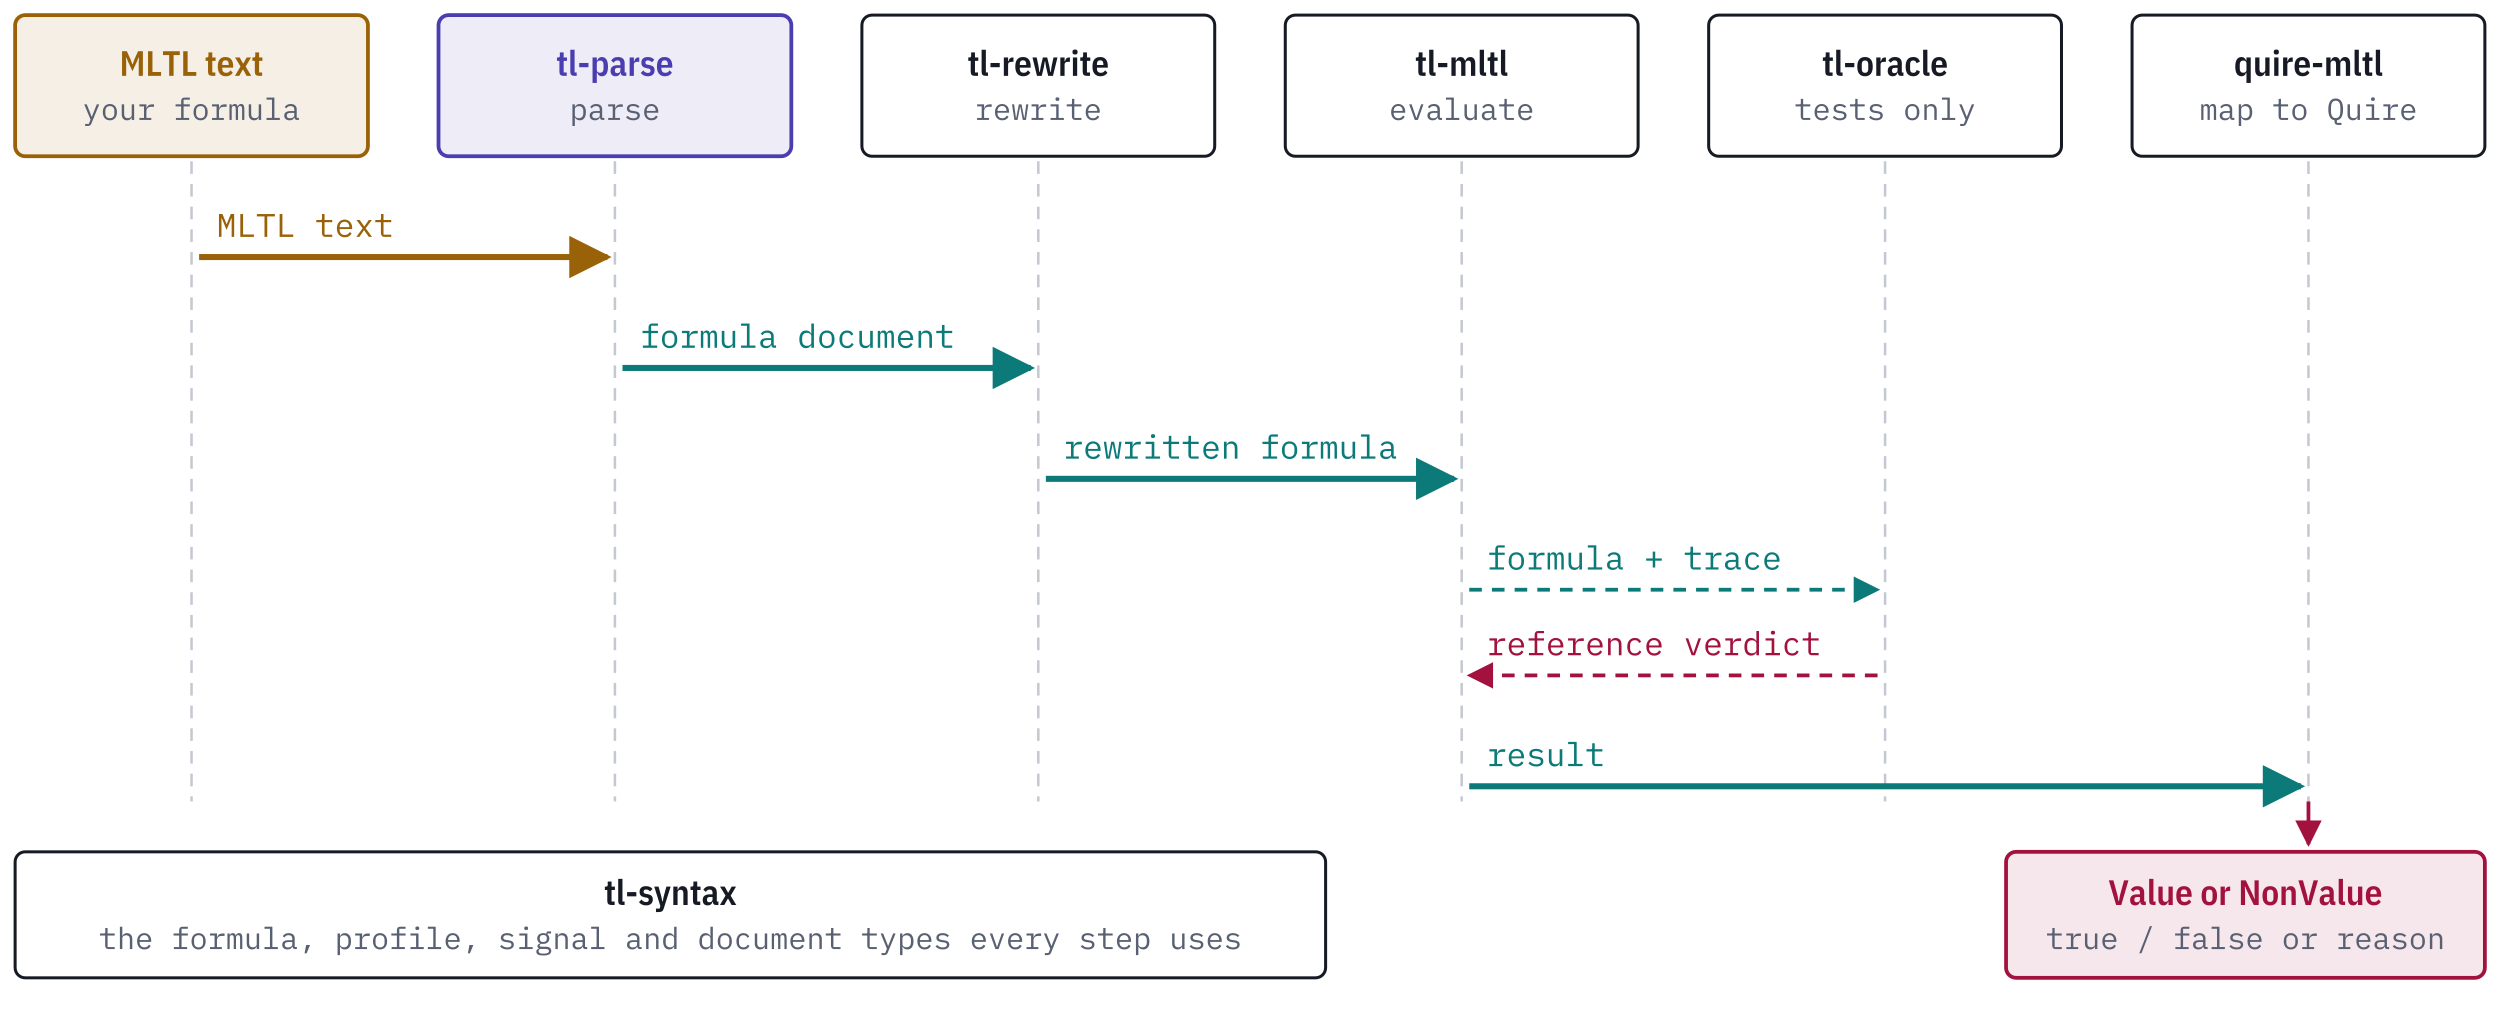
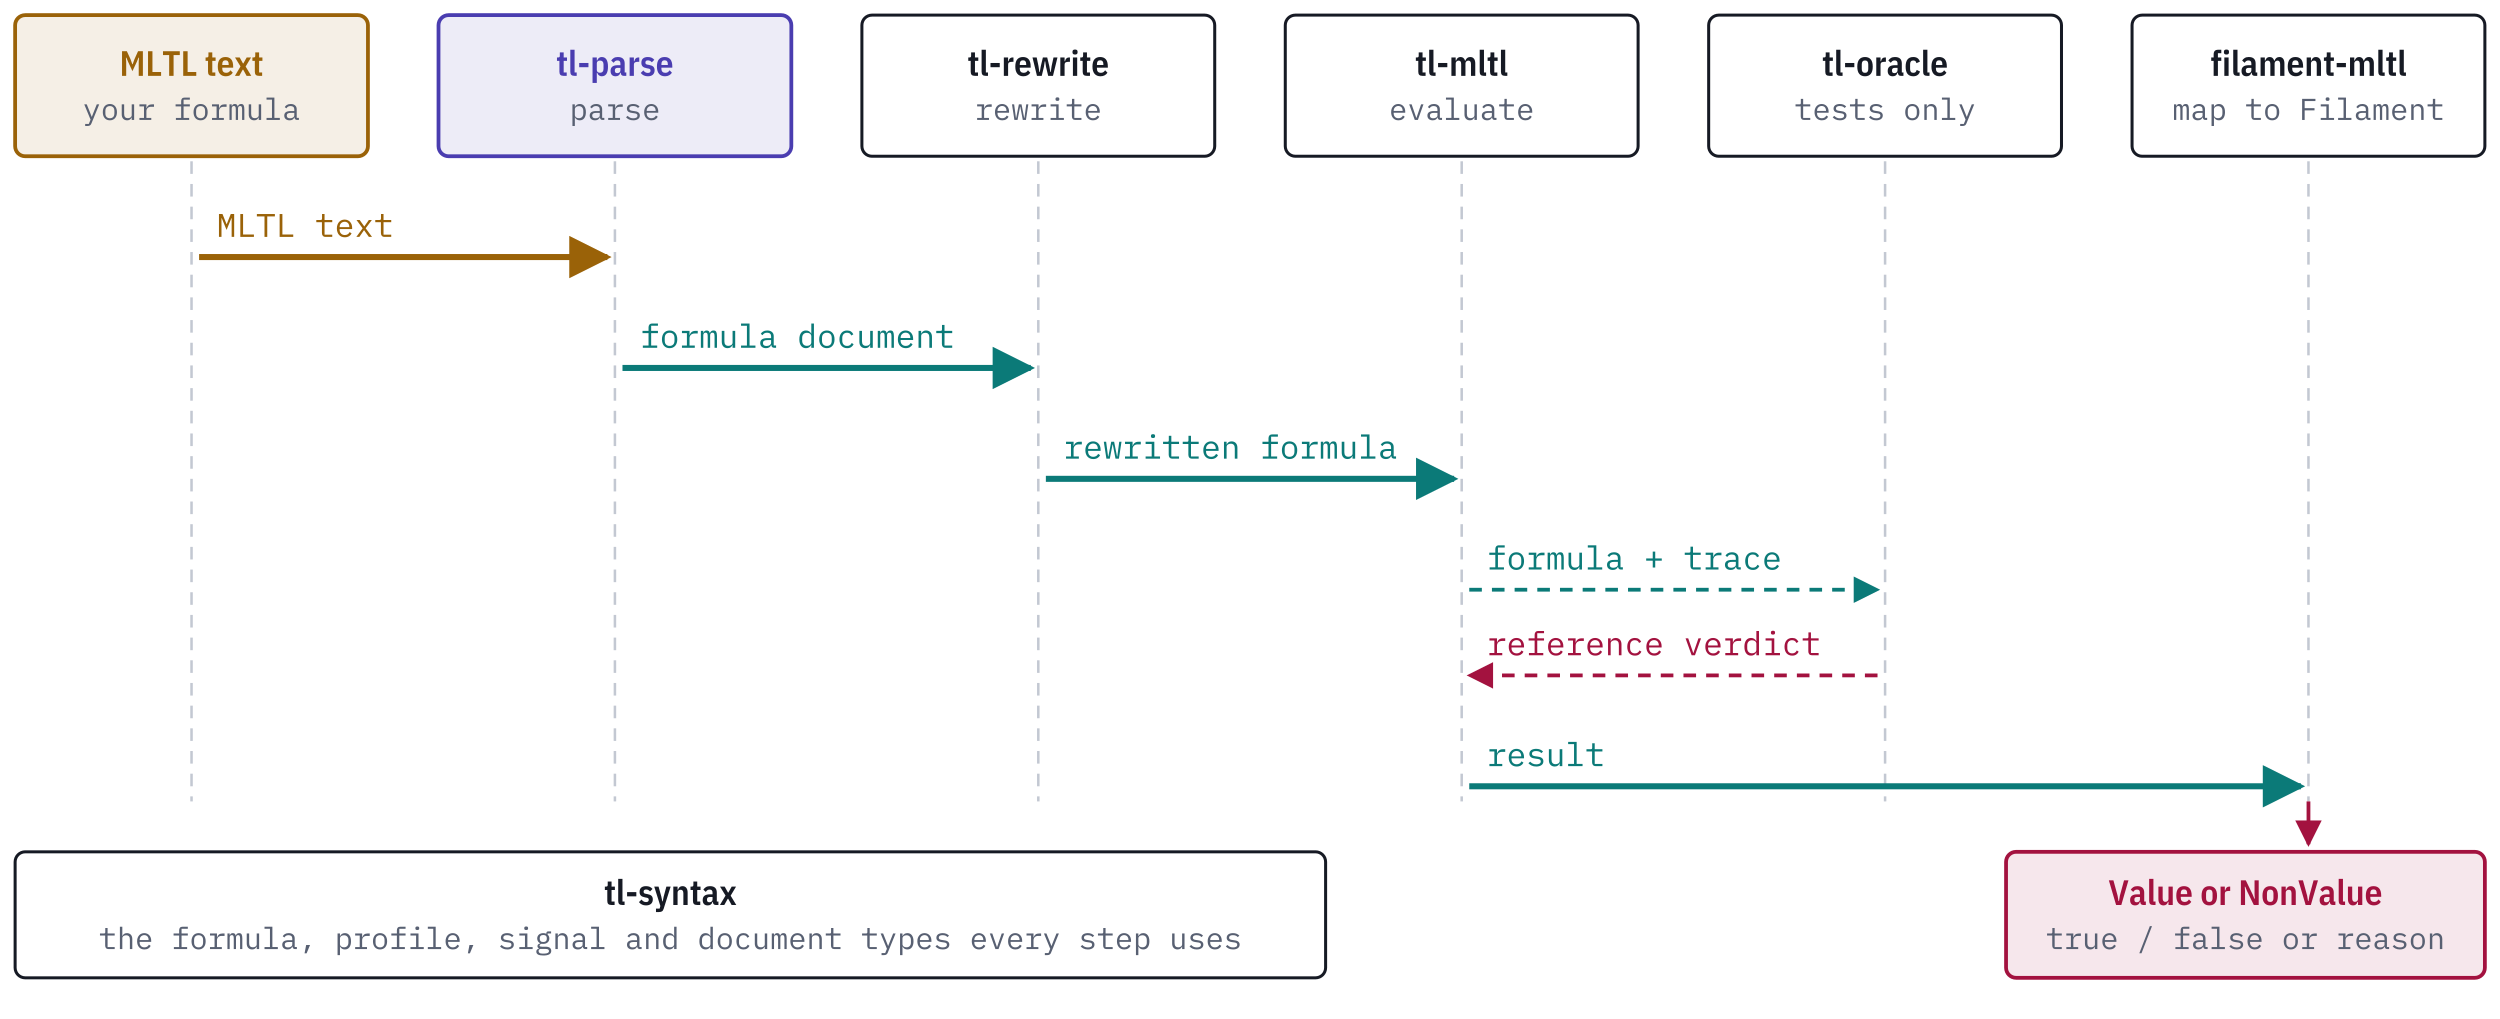
- <svg xmlns="http://www.w3.org/2000/svg" width="992" height="404" viewBox="-6 -6 992 404" role="img" aria-label="A formula moves from text to a Quire outcome. tl-parse turns MLTL text into a formula document, tl-rewrite returns a rewritten document, and tl-mltl evaluates it against a trace. In tests, tl-oracle evaluates the same formula and trace independently and the verdicts are compared. quire-mltl maps the result to a Boolean Value or a typed NonValue reason. All documents use the vocabulary of tl-syntax.">
+ <svg xmlns="http://www.w3.org/2000/svg" width="992" height="404" viewBox="-6 -6 992 404" role="img" aria-label="A formula moves from text to a Filament outcome. tl-parse turns MLTL text into a formula document, tl-rewrite returns a rewritten document, and tl-mltl evaluates it against a trace. In tests, tl-oracle evaluates the same formula and trace independently and the verdicts are compared. filament-mltl maps the result to a Boolean Value or a typed NonValue reason. All documents use the vocabulary of tl-syntax.">
  <defs>
+     <path id="mono_F" d="M90 0V698H530V625H174V390H500V317H174V0Z" />
    <path id="mono_L" d="M120 0V698H204V73H535V0Z" />
    <path id="mono_M" d="M455 350V571H447L300 212L153 571H145V350V0H68V698H176L299 390H305L428 698H532V0H455Z" />
-     <path id="mono_Q" d="M491 -164H374Q315 -164 288 -131Q260 -98 260 -46V-9Q207 -2 168 26Q130 53 105 98Q80 144 68 208Q56 271 56 349Q56 434 70 502Q84 569 114 615Q144 661 190 686Q236 710 300 710Q364 710 410 686Q456 661 486 615Q516 569 530 502Q544 434 544 349Q544 192 495 98Q446 5 340 -9V-96H491ZM300 61Q342 61 371 78Q400 94 419 124Q438 154 446 196Q455 239 455 292V406Q455 458 446 501Q438 544 419 574Q400 604 371 620Q342 637 300 637Q258 637 229 620Q200 604 181 574Q162 544 154 501Q145 458 145 406V292Q145 239 154 196Q162 154 181 124Q200 94 229 78Q258 61 300 61Z" />
    <path id="mono_T" d="M342 625V0H258V625H25V698H575V625Z" />
    <path id="mono_a" d="M495 0Q448 0 428 24Q408 48 403 84H398Q381 39 344 14Q306 -12 243 -12Q162 -12 114 30Q66 72 66 145Q66 217 118 256Q171 295 288 295H398V346Q398 403 366 432Q334 460 275 460Q223 460 190 440Q157 419 137 384L83 424Q93 444 110 463Q127 482 152 496Q177 511 209 520Q241 528 280 528Q371 528 424 482Q478 436 478 354V70H550V0ZM257 55Q288 55 314 62Q339 70 358 82Q377 95 388 112Q398 130 398 150V235H288Q216 235 183 215Q150 195 150 157V136Q150 96 178 76Q207 55 257 55Z" />
    <path id="mono_c" d="M318 -12Q262 -12 218 8Q175 27 145 62Q115 97 100 147Q84 197 84 258Q84 319 100 369Q116 419 146 454Q176 490 219 509Q262 528 317 528Q392 528 439 495Q486 462 508 409L444 375Q430 415 398 437Q365 459 317 459Q282 459 254 448Q227 436 208 415Q189 394 180 365Q170 336 170 302V214Q170 180 180 151Q189 122 208 101Q227 80 255 68Q283 57 319 57Q371 57 405 81Q439 105 459 147L516 108Q493 56 444 22Q396 -12 318 -12Z" />
    <path id="mono_comma" d="M257 136H386L271 -141H204Z" />
    <path id="mono_d" d="M425 84H421Q371 -12 262 -12Q167 -12 114 59Q60 130 60 258Q60 386 114 457Q167 528 262 528Q371 528 421 432H425V740H505V0H425ZM293 59Q320 59 344 66Q368 73 386 86Q404 100 414 120Q425 139 425 165V351Q425 377 414 396Q404 416 386 430Q368 443 344 450Q320 457 293 457Q223 457 184 414Q146 372 146 302V214Q146 144 184 102Q223 59 293 59Z" />
    <path id="mono_e" d="M309 -12Q253 -12 208 7Q164 26 132 62Q101 97 84 146Q67 196 67 257Q67 319 84 369Q102 419 133 454Q164 490 208 509Q251 528 304 528Q356 528 398 509Q441 490 471 456Q501 423 517 377Q533 331 533 276V238H151V214Q151 180 162 151Q173 122 194 101Q214 80 244 68Q273 57 309 57Q361 57 399 81Q437 105 457 147L516 107Q493 55 440 22Q386 -12 309 -12ZM304 462Q271 462 243 450Q215 438 194 417Q174 396 162 368Q151 339 151 305V298H447V309Q447 343 436 371Q426 399 408 420Q389 440 362 451Q336 462 304 462Z" />
    <path id="mono_f" d="M83 68H257V448H73V516H257V622Q257 674 284 707Q312 740 371 740H544V672H337V516H544V448H337V68H521V0H83Z" />
    <path id="mono_g" d="M561 -59Q561 -137 496 -174Q431 -212 301 -212Q176 -212 122 -179Q67 -146 67 -84Q67 -42 89 -19Q111 4 151 15V27Q129 38 117 55Q105 72 105 98Q105 138 132 158Q158 178 198 188V192Q150 213 124 254Q97 295 97 350Q97 389 111 422Q125 455 152 478Q178 502 215 515Q252 528 297 528Q355 528 399 507V516Q399 546 413 566Q427 586 461 586H556V516H440V481Q468 457 483 424Q498 391 498 350Q498 311 484 278Q469 245 443 222Q417 198 380 185Q342 172 297 172Q284 172 272 173Q260 174 248 176Q236 174 223 170Q210 165 199 158Q188 150 181 140Q174 130 174 117Q174 94 197 86Q220 79 257 79H371Q471 79 516 42Q561 4 561 -59ZM486 -63Q486 -32 461 -14Q436 5 374 5H195Q143 -16 143 -65Q143 -99 170 -124Q197 -148 260 -148H338Q408 -148 447 -126Q486 -105 486 -63ZM297 234Q357 234 386 262Q414 290 414 336V365Q414 411 386 438Q357 466 297 466Q237 466 209 438Q181 411 181 365V336Q181 290 209 262Q237 234 297 234Z" />
    <path id="mono_h" d="M98 740H178V432H182Q190 451 202 468Q214 486 232 499Q249 512 273 520Q297 528 329 528Q410 528 459 476Q508 425 508 331V0H428V317Q428 388 397 422Q366 457 306 457Q282 457 259 451Q236 445 218 433Q200 421 189 402Q178 383 178 358V0H98Z" />
    <path id="mono_i" d="M332 630Q297 630 283 644Q269 659 269 681V697Q269 719 283 734Q297 748 332 748Q367 748 381 734Q395 719 395 697V681Q395 659 381 644Q367 630 332 630ZM106 68H292V448H106V516H372V68H546V0H106Z" />
    <path id="mono_l" d="M80 68H260V672H80V740H340V68H520V0H80Z" />
    <path id="mono_m" d="M54 0V516H128V456H132Q144 486 166 507Q188 528 231 528Q276 528 298 506Q320 483 325 447H328Q342 482 368 505Q394 528 440 528Q503 528 524 484Q546 440 546 358V0H472V345Q472 411 458 436Q445 462 409 462Q377 462 357 442Q337 421 337 379V0H263V345Q263 411 250 436Q236 462 201 462Q169 462 148 442Q128 421 128 379V0Z" />
    <path id="mono_n" d="M98 0V516H178V432H182Q190 451 202 468Q214 486 232 499Q249 512 273 520Q297 528 329 528Q410 528 459 476Q508 425 508 331V0H428V317Q428 388 397 422Q366 457 306 457Q282 457 259 451Q236 445 218 433Q200 421 189 402Q178 383 178 358V0Z" />
    <path id="mono_o" d="M300 -12Q246 -12 202 7Q159 26 128 62Q98 97 82 146Q66 196 66 258Q66 319 82 369Q98 419 128 454Q159 490 202 509Q246 528 300 528Q354 528 398 509Q441 490 472 454Q502 419 518 369Q534 319 534 258Q534 196 518 146Q502 97 472 62Q441 26 398 7Q354 -12 300 -12ZM300 57Q367 57 408 97Q449 137 449 221V295Q449 379 408 419Q367 459 300 459Q233 459 192 419Q151 379 151 295V221Q151 137 192 97Q233 57 300 57Z" />
    <path id="mono_p" d="M95 516H175V432H179Q229 528 338 528Q433 528 486 457Q540 386 540 258Q540 130 486 59Q433 -12 338 -12Q229 -12 179 84H175V-200H95ZM307 59Q377 59 416 102Q454 144 454 214V302Q454 372 416 414Q377 457 307 457Q280 457 256 450Q232 443 214 430Q196 416 186 396Q175 377 175 351V165Q175 139 186 120Q196 100 214 86Q232 73 256 66Q280 59 307 59Z" />
    <path id="mono_plus" d="M262 62V271H62V339H262V548H338V339H538V271H338V62Z" />
    <path id="mono_r" d="M77 68H228V448H77V516H308V386H313Q329 447 374 482Q418 516 487 516H559V436H462Q393 436 350 396Q308 356 308 291V68H469V0H77Z" />
    <path id="mono_s" d="M306 -12Q225 -12 166 16Q108 43 67 89L121 136Q158 97 202 76Q246 55 308 55Q368 55 406 76Q445 98 445 144Q445 164 438 178Q430 191 417 199Q404 207 388 212Q372 216 354 219L273 231Q246 235 214 242Q183 249 157 264Q131 280 114 306Q96 332 96 374Q96 413 112 442Q127 470 155 490Q183 509 221 518Q259 528 304 528Q374 528 426 506Q477 484 514 445L462 396Q453 407 440 418Q426 430 406 440Q387 449 361 455Q335 461 301 461Q240 461 208 440Q175 419 175 379Q175 359 182 346Q190 332 203 324Q216 316 232 312Q249 307 266 304L347 292Q375 288 406 281Q437 274 463 258Q489 243 506 217Q524 191 524 149Q524 72 464 30Q405 -12 306 -12Z" />
    <path id="mono_slash" d="M90 -138 438 760H510L162 -138Z" />
    <path id="mono_t" d="M325 0Q266 0 238 33Q211 66 211 118V448H39V516H167Q193 516 204 526Q214 537 214 563V698H291V516H526V448H291V68H526V0Z" />
    <path id="mono_u" d="M422 84H418Q410 65 398 48Q386 30 368 17Q351 4 327 -4Q303 -12 271 -12Q190 -12 141 40Q92 91 92 185V516H172V199Q172 128 203 94Q234 59 294 59Q318 59 341 65Q364 71 382 83Q400 95 411 114Q422 132 422 158V516H502V0H422Z" />
    <path id="mono_v" d="M249 0 64 516H145L219 300L299 67H303L383 300L457 516H536L351 0Z" />
    <path id="mono_w" d="M30 516H101L160 70H169L257 516H345L433 70H442L501 516H570L491 0H387L305 432H297L213 0H109Z" />
    <path id="mono_x" d="M61 0 253 262 66 516H162L240 407L302 321H306L366 407L443 516H535L346 263L540 0H444L357 121L298 203H294L237 121L153 0Z" />
    <path id="mono_y" d="M467 516H547L291 -113Q282 -135 271 -152Q260 -168 245 -178Q230 -189 209 -194Q188 -200 159 -200H83V-132H203L261 10L53 516H135L222 300L299 104H303L380 300Z" />
    <path id="title_L" d="M73 0V698H198V109H443V0Z" />
    <path id="title_M" d="M546 398 554 516H540L494 402L368 133L243 402L197 515H183L191 398V0H73V698H210L314 471L365 328H374L425 471L527 698H664V0H546Z" />
    <path id="title_N" d="M246 397 197 518H183L191 393V0H73V698H212L405 301L454 180H468L460 305V698H578V0H439Z" />
    <path id="title_T" d="M324 589V0H199V589H24V698H500V589Z" />
    <path id="title_V" d="M219 0 14 698H143L261 266L287 112H301L327 266L444 698H569L367 0Z" />
    <path id="title_a" d="M406 0Q325 0 321 89H309Q299 41 264 14Q229 -12 177 -12Q105 -12 69 28Q33 68 33 140Q33 222 84 262Q135 302 231 302H312V347Q312 393 292 415Q273 437 228 437Q191 437 166 420Q141 402 122 370L51 434Q80 479 124 506Q169 534 238 534Q433 534 433 350V97H479V0ZM223 77Q260 77 286 98Q312 120 312 158V227H239Q155 227 155 162V140Q155 107 173 92Q191 77 223 77Z" />
    <path id="title_c" d="M251 -12Q145 -12 90 54Q34 120 34 261Q34 402 90 468Q145 534 251 534Q328 534 374 499Q419 464 439 403L340 359Q332 397 312 416Q291 436 251 436Q161 436 161 328V194Q161 86 251 86Q293 86 315 106Q337 126 348 168L442 123Q396 -12 251 -12Z" />
    <path id="title_e" d="M263 -12Q212 -12 170 4Q127 21 97 54Q67 88 50 140Q34 191 34 261Q34 402 90 468Q147 534 252 534Q357 534 414 468Q470 402 470 261V232H161V198Q161 146 190 116Q219 86 270 86Q313 86 342 104Q372 123 393 158L459 89Q430 43 381 16Q332 -12 263 -12ZM252 441Q161 441 161 333V307H343V333Q343 441 252 441Z" />
+     <path id="title_f" d="M91 425H22V522H91V603Q91 674 122 707Q154 740 220 740H308V643H212V522H308V425H212V0H91Z" />
    <path id="title_hyphen" d="M50 245V365H312V245Z" />
    <path id="title_i" d="M126 604Q88 604 71 620Q54 637 54 665V685Q54 713 71 730Q88 746 126 746Q164 746 181 730Q198 713 198 685V665Q198 637 181 620Q164 604 126 604ZM66 522H187V0H66Z" />
    <path id="title_l" d="M184 0Q121 0 94 28Q66 56 66 116V740H187V97H247V0Z" />
    <path id="title_m" d="M66 0V522H187V435H201Q232 534 324 534Q422 534 451 431H463Q480 484 516 509Q551 534 602 534Q668 534 705 486Q742 439 742 351V0H621V330Q621 432 548 432Q513 432 488 410Q464 389 464 350V0H343V330Q343 384 325 408Q307 432 271 432Q236 432 212 410Q187 389 187 350V0Z" />
    <path id="title_n" d="M66 0V522H187V435H201Q232 534 326 534Q396 534 434 486Q472 439 472 351V0H351V330Q351 432 275 432Q238 432 212 410Q187 389 187 350V0Z" />
    <path id="title_o" d="M253 -12Q149 -12 92 54Q34 120 34 261Q34 402 92 468Q149 534 253 534Q357 534 414 468Q472 402 472 261Q472 120 414 54Q357 -12 253 -12ZM253 86Q345 86 345 194V328Q345 436 253 436Q161 436 161 328V194Q161 86 253 86Z" />
    <path id="title_p" d="M66 522H187V436H201Q212 480 246 507Q279 534 324 534Q416 534 460 464Q504 395 504 261Q504 127 460 58Q416 -12 324 -12Q279 -12 246 15Q212 42 201 86H187V-200H66ZM278 88Q325 88 351 117Q377 146 377 199V323Q377 376 351 405Q325 434 278 434Q237 434 212 414Q187 393 187 356V166Q187 129 212 108Q237 88 278 88Z" />
-     <path id="title_q" d="M357 86H343Q332 42 298 15Q265 -12 220 -12Q128 -12 84 58Q40 127 40 261Q40 395 84 464Q128 534 220 534Q265 534 298 507Q332 480 343 436H357V522H478V-200H357ZM266 88Q307 88 332 108Q357 129 357 166V356Q357 393 332 414Q307 434 266 434Q219 434 193 405Q167 376 167 323V199Q167 146 193 117Q219 88 266 88Z" />
    <path id="title_r" d="M66 0V522H187V415H201Q210 467 238 494Q267 522 313 522H339V398H299Q242 398 214 380Q187 362 187 317V0Z" />
    <path id="title_s" d="M224 -12Q159 -12 110 12Q61 35 24 82L98 154Q123 119 154 101Q185 83 226 83Q302 83 302 147Q302 172 290 186Q277 201 247 206L198 215Q116 230 79 266Q42 302 42 371Q42 453 90 494Q138 534 226 534Q287 534 332 514Q376 494 409 455L338 384Q318 409 290 424Q261 439 226 439Q156 439 156 376Q156 350 170 336Q184 323 214 318L264 309Q346 294 382 258Q417 223 417 159Q417 78 367 33Q317 -12 224 -12Z" />
    <path id="title_t" d="M210 0Q147 0 119 28Q91 56 91 117V425H22V522H58Q84 522 94 534Q103 546 103 572V664H212V522H306V425H212V97H298V0Z" />
    <path id="title_u" d="M346 88H332Q302 -12 205 -12Q135 -12 98 36Q60 83 60 172V522H181V192Q181 89 257 89Q294 89 320 111Q346 133 346 172V522H467V0H346Z" />
    <path id="title_w" d="M16 522H135L186 278L211 110H223L253 278L311 522H433L492 278L522 110H534L559 278L612 522H724L597 0H461L400 254L377 409H364L340 254L279 0H143Z" />
    <path id="title_x" d="M15 0 173 267 17 522H149L242 354H255L348 522H472L318 264L478 0H345L249 176H236L138 0Z" />
    <path id="title_y" d="M353 522H474L275 -109Q258 -162 227 -181Q196 -200 140 -200H58V-103H161L182 -29L8 522H131L209 240L237 103H249L277 241Z" />
    <marker id="ah-code" viewBox="0 0 10 10" refX="9" refY="5" markerWidth="7" markerHeight="7" orient="auto-start-reverse">
      <path d="M0,0 L10,5 L0,10 z" fill="#9a6208" />
    </marker>
    <marker id="ah-evidence" viewBox="0 0 10 10" refX="9" refY="5" markerWidth="7" markerHeight="7" orient="auto-start-reverse">
      <path d="M0,0 L10,5 L0,10 z" fill="#a3123f" />
    </marker>
    <marker id="ah-model" viewBox="0 0 10 10" refX="9" refY="5" markerWidth="7" markerHeight="7" orient="auto-start-reverse">
      <path d="M0,0 L10,5 L0,10 z" fill="#0b7a78" />
    </marker>
  </defs>
  <rect x="0" y="0" width="140" height="56" rx="4" stroke="#9a6208" stroke-width="1.5" fill="#9a6208" fill-opacity="0.1" />
  <g fill="#9a6208" transform="translate(41.4,24.1) scale(0.014,-0.014)">
    <use href="#title_M" x="0" />
    <use href="#title_L" x="737" />
    <use href="#title_T" x="1210" />
    <use href="#title_L" x="1734" />
    <use href="#title_t" x="2419" />
    <use href="#title_e" x="2753" />
    <use href="#title_x" x="3258" />
    <use href="#title_t" x="3746" />
  </g>
  <g fill="#586072" transform="translate(26.8,41.6) scale(0.012,-0.012)">
    <use href="#mono_y" x="0" />
    <use href="#mono_o" x="600" />
    <use href="#mono_u" x="1200" />
    <use href="#mono_r" x="1800" />
    <use href="#mono_f" x="3000" />
    <use href="#mono_o" x="3600" />
    <use href="#mono_r" x="4200" />
    <use href="#mono_m" x="4800" />
    <use href="#mono_u" x="5400" />
    <use href="#mono_l" x="6000" />
    <use href="#mono_a" x="6600" />
  </g>
  <path d="M70,58 L70,312" fill="none" stroke="#c3c8d2" stroke-width="1.0" stroke-dasharray="5 4" />
  <rect x="168" y="0" width="140" height="56" rx="4" stroke="#4a3db0" stroke-width="1.5" fill="#4a3db0" fill-opacity="0.1" />
  <g fill="#4a3db0" transform="translate(214.7,24.1) scale(0.014,-0.014)">
    <use href="#title_t" x="0" />
    <use href="#title_l" x="334" />
    <use href="#title_hyphen" x="602" />
    <use href="#title_p" x="964" />
    <use href="#title_a" x="1508" />
    <use href="#title_r" x="2015" />
    <use href="#title_s" x="2372" />
    <use href="#title_e" x="2821" />
  </g>
  <g fill="#586072" transform="translate(220,41.6) scale(0.012,-0.012)">
    <use href="#mono_p" x="0" />
    <use href="#mono_a" x="600" />
    <use href="#mono_r" x="1200" />
    <use href="#mono_s" x="1800" />
    <use href="#mono_e" x="2400" />
  </g>
  <path d="M238,58 L238,312" fill="none" stroke="#c3c8d2" stroke-width="1.0" stroke-dasharray="5 4" />
  <rect x="336" y="0" width="140" height="56" rx="4" stroke="#161a24" stroke-width="1.2" fill="none" />
  <g fill="#161a24" transform="translate(377.9,24.1) scale(0.014,-0.014)">
    <use href="#title_t" x="0" />
    <use href="#title_l" x="334" />
    <use href="#title_hyphen" x="602" />
    <use href="#title_r" x="964" />
    <use href="#title_e" x="1321" />
    <use href="#title_w" x="1826" />
    <use href="#title_r" x="2565" />
    <use href="#title_i" x="2922" />
    <use href="#title_t" x="3174" />
    <use href="#title_e" x="3508" />
  </g>
  <g fill="#586072" transform="translate(380.8,41.6) scale(0.012,-0.012)">
    <use href="#mono_r" x="0" />
    <use href="#mono_e" x="600" />
    <use href="#mono_w" x="1200" />
    <use href="#mono_r" x="1800" />
    <use href="#mono_i" x="2400" />
    <use href="#mono_t" x="3000" />
    <use href="#mono_e" x="3600" />
  </g>
  <path d="M406,58 L406,312" fill="none" stroke="#c3c8d2" stroke-width="1.0" stroke-dasharray="5 4" />
  <rect x="504" y="0" width="140" height="56" rx="4" stroke="#161a24" stroke-width="1.2" fill="none" />
  <g fill="#161a24" transform="translate(555.5,24.1) scale(0.014,-0.014)">
    <use href="#title_t" x="0" />
    <use href="#title_l" x="334" />
    <use href="#title_hyphen" x="602" />
    <use href="#title_m" x="964" />
    <use href="#title_l" x="1766" />
    <use href="#title_t" x="2034" />
    <use href="#title_l" x="2368" />
  </g>
  <g fill="#586072" transform="translate(545.2,41.6) scale(0.012,-0.012)">
    <use href="#mono_e" x="0" />
    <use href="#mono_v" x="600" />
    <use href="#mono_a" x="1200" />
    <use href="#mono_l" x="1800" />
    <use href="#mono_u" x="2400" />
    <use href="#mono_a" x="3000" />
    <use href="#mono_t" x="3600" />
    <use href="#mono_e" x="4200" />
  </g>
  <path d="M574,58 L574,312" fill="none" stroke="#c3c8d2" stroke-width="1.0" stroke-dasharray="5 4" />
  <rect x="672" y="0" width="140" height="56" rx="4" stroke="#161a24" stroke-width="1.2" fill="none" />
  <g fill="#161a24" transform="translate(717,24.1) scale(0.014,-0.014)">
    <use href="#title_t" x="0" />
    <use href="#title_l" x="334" />
    <use href="#title_hyphen" x="602" />
    <use href="#title_o" x="964" />
    <use href="#title_r" x="1470" />
    <use href="#title_a" x="1827" />
    <use href="#title_c" x="2334" />
    <use href="#title_l" x="2798" />
    <use href="#title_e" x="3066" />
  </g>
  <g fill="#586072" transform="translate(706,41.6) scale(0.012,-0.012)">
    <use href="#mono_t" x="0" />
    <use href="#mono_e" x="600" />
    <use href="#mono_s" x="1200" />
    <use href="#mono_t" x="1800" />
    <use href="#mono_s" x="2400" />
    <use href="#mono_o" x="3600" />
    <use href="#mono_n" x="4200" />
    <use href="#mono_l" x="4800" />
    <use href="#mono_y" x="5400" />
  </g>
  <path d="M742,58 L742,312" fill="none" stroke="#c3c8d2" stroke-width="1.0" stroke-dasharray="5 4" />
  <rect x="840" y="0" width="140" height="56" rx="4" stroke="#161a24" stroke-width="1.2" fill="none" />
-   <g fill="#161a24" transform="translate(880.4,24.1) scale(0.014,-0.014)">
-     <use href="#title_q" x="0" />
-     <use href="#title_u" x="544" />
-     <use href="#title_i" x="1077" />
-     <use href="#title_r" x="1329" />
-     <use href="#title_e" x="1686" />
-     <use href="#title_hyphen" x="2191" />
-     <use href="#title_m" x="2553" />
-     <use href="#title_l" x="3355" />
-     <use href="#title_t" x="3623" />
-     <use href="#title_l" x="3957" />
-   </g>
-   <g fill="#586072" transform="translate(866.8,41.6) scale(0.012,-0.012)">
+   <g fill="#161a24" transform="translate(871.1,24.1) scale(0.014,-0.014)">
+     <use href="#title_f" x="0" />
+     <use href="#title_i" x="328" />
+     <use href="#title_l" x="580" />
+     <use href="#title_a" x="848" />
+     <use href="#title_m" x="1355" />
+     <use href="#title_e" x="2157" />
+     <use href="#title_n" x="2662" />
+     <use href="#title_t" x="3194" />
+     <use href="#title_hyphen" x="3528" />
+     <use href="#title_m" x="3890" />
+     <use href="#title_l" x="4692" />
+     <use href="#title_t" x="4960" />
+     <use href="#title_l" x="5294" />
+   </g>
+   <g fill="#586072" transform="translate(856,41.6) scale(0.012,-0.012)">
    <use href="#mono_m" x="0" />
    <use href="#mono_a" x="600" />
    <use href="#mono_p" x="1200" />
    <use href="#mono_t" x="2400" />
    <use href="#mono_o" x="3000" />
-     <use href="#mono_Q" x="4200" />
-     <use href="#mono_u" x="4800" />
-     <use href="#mono_i" x="5400" />
-     <use href="#mono_r" x="6000" />
-     <use href="#mono_e" x="6600" />
+     <use href="#mono_F" x="4200" />
+     <use href="#mono_i" x="4800" />
+     <use href="#mono_l" x="5400" />
+     <use href="#mono_a" x="6000" />
+     <use href="#mono_m" x="6600" />
+     <use href="#mono_e" x="7200" />
+     <use href="#mono_n" x="7800" />
+     <use href="#mono_t" x="8400" />
  </g>
  <path d="M910,58 L910,312" fill="none" stroke="#c3c8d2" stroke-width="1.0" stroke-dasharray="5 4" />
  <path d="M73,96 L235,96" fill="none" stroke="#9a6208" stroke-width="2.4" marker-end="url(#ah-code)" />
  <g fill="#9a6208" transform="translate(80,88) scale(0.013,-0.013)">
    <use href="#mono_M" x="0" />
    <use href="#mono_L" x="600" />
    <use href="#mono_T" x="1200" />
    <use href="#mono_L" x="1800" />
    <use href="#mono_t" x="3000" />
    <use href="#mono_e" x="3600" />
    <use href="#mono_x" x="4200" />
    <use href="#mono_t" x="4800" />
  </g>
  <path d="M241,140 L403,140" fill="none" stroke="#0b7a78" stroke-width="2.4" marker-end="url(#ah-model)" />
  <g fill="#0b7a78" transform="translate(248,132) scale(0.013,-0.013)">
    <use href="#mono_f" x="0" />
    <use href="#mono_o" x="600" />
    <use href="#mono_r" x="1200" />
    <use href="#mono_m" x="1800" />
    <use href="#mono_u" x="2400" />
    <use href="#mono_l" x="3000" />
    <use href="#mono_a" x="3600" />
    <use href="#mono_d" x="4800" />
    <use href="#mono_o" x="5400" />
    <use href="#mono_c" x="6000" />
    <use href="#mono_u" x="6600" />
    <use href="#mono_m" x="7200" />
    <use href="#mono_e" x="7800" />
    <use href="#mono_n" x="8400" />
    <use href="#mono_t" x="9000" />
  </g>
  <path d="M409,184 L571,184" fill="none" stroke="#0b7a78" stroke-width="2.4" marker-end="url(#ah-model)" />
  <g fill="#0b7a78" transform="translate(416,176) scale(0.013,-0.013)">
    <use href="#mono_r" x="0" />
    <use href="#mono_e" x="600" />
    <use href="#mono_w" x="1200" />
    <use href="#mono_r" x="1800" />
    <use href="#mono_i" x="2400" />
    <use href="#mono_t" x="3000" />
    <use href="#mono_t" x="3600" />
    <use href="#mono_e" x="4200" />
    <use href="#mono_n" x="4800" />
    <use href="#mono_f" x="6000" />
    <use href="#mono_o" x="6600" />
    <use href="#mono_r" x="7200" />
    <use href="#mono_m" x="7800" />
    <use href="#mono_u" x="8400" />
    <use href="#mono_l" x="9000" />
    <use href="#mono_a" x="9600" />
  </g>
  <path d="M577,228 L739,228" fill="none" stroke="#0b7a78" stroke-width="1.5" stroke-dasharray="5 4" marker-end="url(#ah-model)" />
  <g fill="#0b7a78" transform="translate(584,220) scale(0.013,-0.013)">
    <use href="#mono_f" x="0" />
    <use href="#mono_o" x="600" />
    <use href="#mono_r" x="1200" />
    <use href="#mono_m" x="1800" />
    <use href="#mono_u" x="2400" />
    <use href="#mono_l" x="3000" />
    <use href="#mono_a" x="3600" />
    <use href="#mono_plus" x="4800" />
    <use href="#mono_t" x="6000" />
    <use href="#mono_r" x="6600" />
    <use href="#mono_a" x="7200" />
    <use href="#mono_c" x="7800" />
    <use href="#mono_e" x="8400" />
  </g>
  <path d="M739,262 L577,262" fill="none" stroke="#a3123f" stroke-width="1.5" stroke-dasharray="5 4" marker-end="url(#ah-evidence)" />
  <g fill="#a3123f" transform="translate(584,254) scale(0.013,-0.013)">
    <use href="#mono_r" x="0" />
    <use href="#mono_e" x="600" />
    <use href="#mono_f" x="1200" />
    <use href="#mono_e" x="1800" />
    <use href="#mono_r" x="2400" />
    <use href="#mono_e" x="3000" />
    <use href="#mono_n" x="3600" />
    <use href="#mono_c" x="4200" />
    <use href="#mono_e" x="4800" />
    <use href="#mono_v" x="6000" />
    <use href="#mono_e" x="6600" />
    <use href="#mono_r" x="7200" />
    <use href="#mono_d" x="7800" />
    <use href="#mono_i" x="8400" />
    <use href="#mono_c" x="9000" />
    <use href="#mono_t" x="9600" />
  </g>
  <path d="M577,306 L907,306" fill="none" stroke="#0b7a78" stroke-width="2.4" marker-end="url(#ah-model)" />
  <g fill="#0b7a78" transform="translate(584,298) scale(0.013,-0.013)">
    <use href="#mono_r" x="0" />
    <use href="#mono_e" x="600" />
    <use href="#mono_s" x="1200" />
    <use href="#mono_u" x="1800" />
    <use href="#mono_l" x="2400" />
    <use href="#mono_t" x="3000" />
  </g>
  <rect x="790" y="332" width="190" height="50" rx="4" stroke="#a3123f" stroke-width="1.5" fill="#a3123f" fill-opacity="0.1" />
  <g fill="#a3123f" transform="translate(830.6,353.1) scale(0.014,-0.014)">
    <use href="#title_V" x="0" />
    <use href="#title_a" x="583" />
    <use href="#title_l" x="1090" />
    <use href="#title_u" x="1358" />
    <use href="#title_e" x="1891" />
    <use href="#title_o" x="2608" />
    <use href="#title_r" x="3114" />
    <use href="#title_N" x="3683" />
    <use href="#title_o" x="4334" />
    <use href="#title_n" x="4840" />
    <use href="#title_V" x="5372" />
    <use href="#title_a" x="5955" />
    <use href="#title_l" x="6462" />
    <use href="#title_u" x="6730" />
    <use href="#title_e" x="7263" />
  </g>
  <g fill="#586072" transform="translate(805.8,370.6) scale(0.012,-0.012)">
    <use href="#mono_t" x="0" />
    <use href="#mono_r" x="600" />
    <use href="#mono_u" x="1200" />
    <use href="#mono_e" x="1800" />
    <use href="#mono_slash" x="3000" />
    <use href="#mono_f" x="4200" />
    <use href="#mono_a" x="4800" />
    <use href="#mono_l" x="5400" />
    <use href="#mono_s" x="6000" />
    <use href="#mono_e" x="6600" />
    <use href="#mono_o" x="7800" />
    <use href="#mono_r" x="8400" />
    <use href="#mono_r" x="9600" />
    <use href="#mono_e" x="10200" />
    <use href="#mono_a" x="10800" />
    <use href="#mono_s" x="11400" />
    <use href="#mono_o" x="12000" />
    <use href="#mono_n" x="12600" />
  </g>
  <path d="M910,312 L910,329" fill="none" stroke="#a3123f" stroke-width="1.5" marker-end="url(#ah-evidence)" />
  <rect x="0" y="332" width="520" height="50" rx="4" stroke="#161a24" stroke-width="1.2" fill="none" />
  <g fill="#161a24" transform="translate(233.7,353.1) scale(0.014,-0.014)">
    <use href="#title_t" x="0" />
    <use href="#title_l" x="334" />
    <use href="#title_hyphen" x="602" />
    <use href="#title_s" x="964" />
    <use href="#title_y" x="1413" />
    <use href="#title_n" x="1896" />
    <use href="#title_t" x="2428" />
    <use href="#title_a" x="2762" />
    <use href="#title_x" x="3269" />
  </g>
  <g fill="#586072" transform="translate(33.2,370.6) scale(0.012,-0.012)">
    <use href="#mono_t" x="0" />
    <use href="#mono_h" x="600" />
    <use href="#mono_e" x="1200" />
    <use href="#mono_f" x="2400" />
    <use href="#mono_o" x="3000" />
    <use href="#mono_r" x="3600" />
    <use href="#mono_m" x="4200" />
    <use href="#mono_u" x="4800" />
    <use href="#mono_l" x="5400" />
    <use href="#mono_a" x="6000" />
    <use href="#mono_comma" x="6600" />
    <use href="#mono_p" x="7800" />
    <use href="#mono_r" x="8400" />
    <use href="#mono_o" x="9000" />
    <use href="#mono_f" x="9600" />
    <use href="#mono_i" x="10200" />
    <use href="#mono_l" x="10800" />
    <use href="#mono_e" x="11400" />
    <use href="#mono_comma" x="12000" />
    <use href="#mono_s" x="13200" />
    <use href="#mono_i" x="13800" />
    <use href="#mono_g" x="14400" />
    <use href="#mono_n" x="15000" />
    <use href="#mono_a" x="15600" />
    <use href="#mono_l" x="16200" />
    <use href="#mono_a" x="17400" />
    <use href="#mono_n" x="18000" />
    <use href="#mono_d" x="18600" />
    <use href="#mono_d" x="19800" />
    <use href="#mono_o" x="20400" />
    <use href="#mono_c" x="21000" />
    <use href="#mono_u" x="21600" />
    <use href="#mono_m" x="22200" />
    <use href="#mono_e" x="22800" />
    <use href="#mono_n" x="23400" />
    <use href="#mono_t" x="24000" />
    <use href="#mono_t" x="25200" />
    <use href="#mono_y" x="25800" />
    <use href="#mono_p" x="26400" />
    <use href="#mono_e" x="27000" />
    <use href="#mono_s" x="27600" />
    <use href="#mono_e" x="28800" />
    <use href="#mono_v" x="29400" />
    <use href="#mono_e" x="30000" />
    <use href="#mono_r" x="30600" />
    <use href="#mono_y" x="31200" />
    <use href="#mono_s" x="32400" />
    <use href="#mono_t" x="33000" />
    <use href="#mono_e" x="33600" />
    <use href="#mono_p" x="34200" />
    <use href="#mono_u" x="35400" />
    <use href="#mono_s" x="36000" />
    <use href="#mono_e" x="36600" />
    <use href="#mono_s" x="37200" />
  </g>
</svg>
